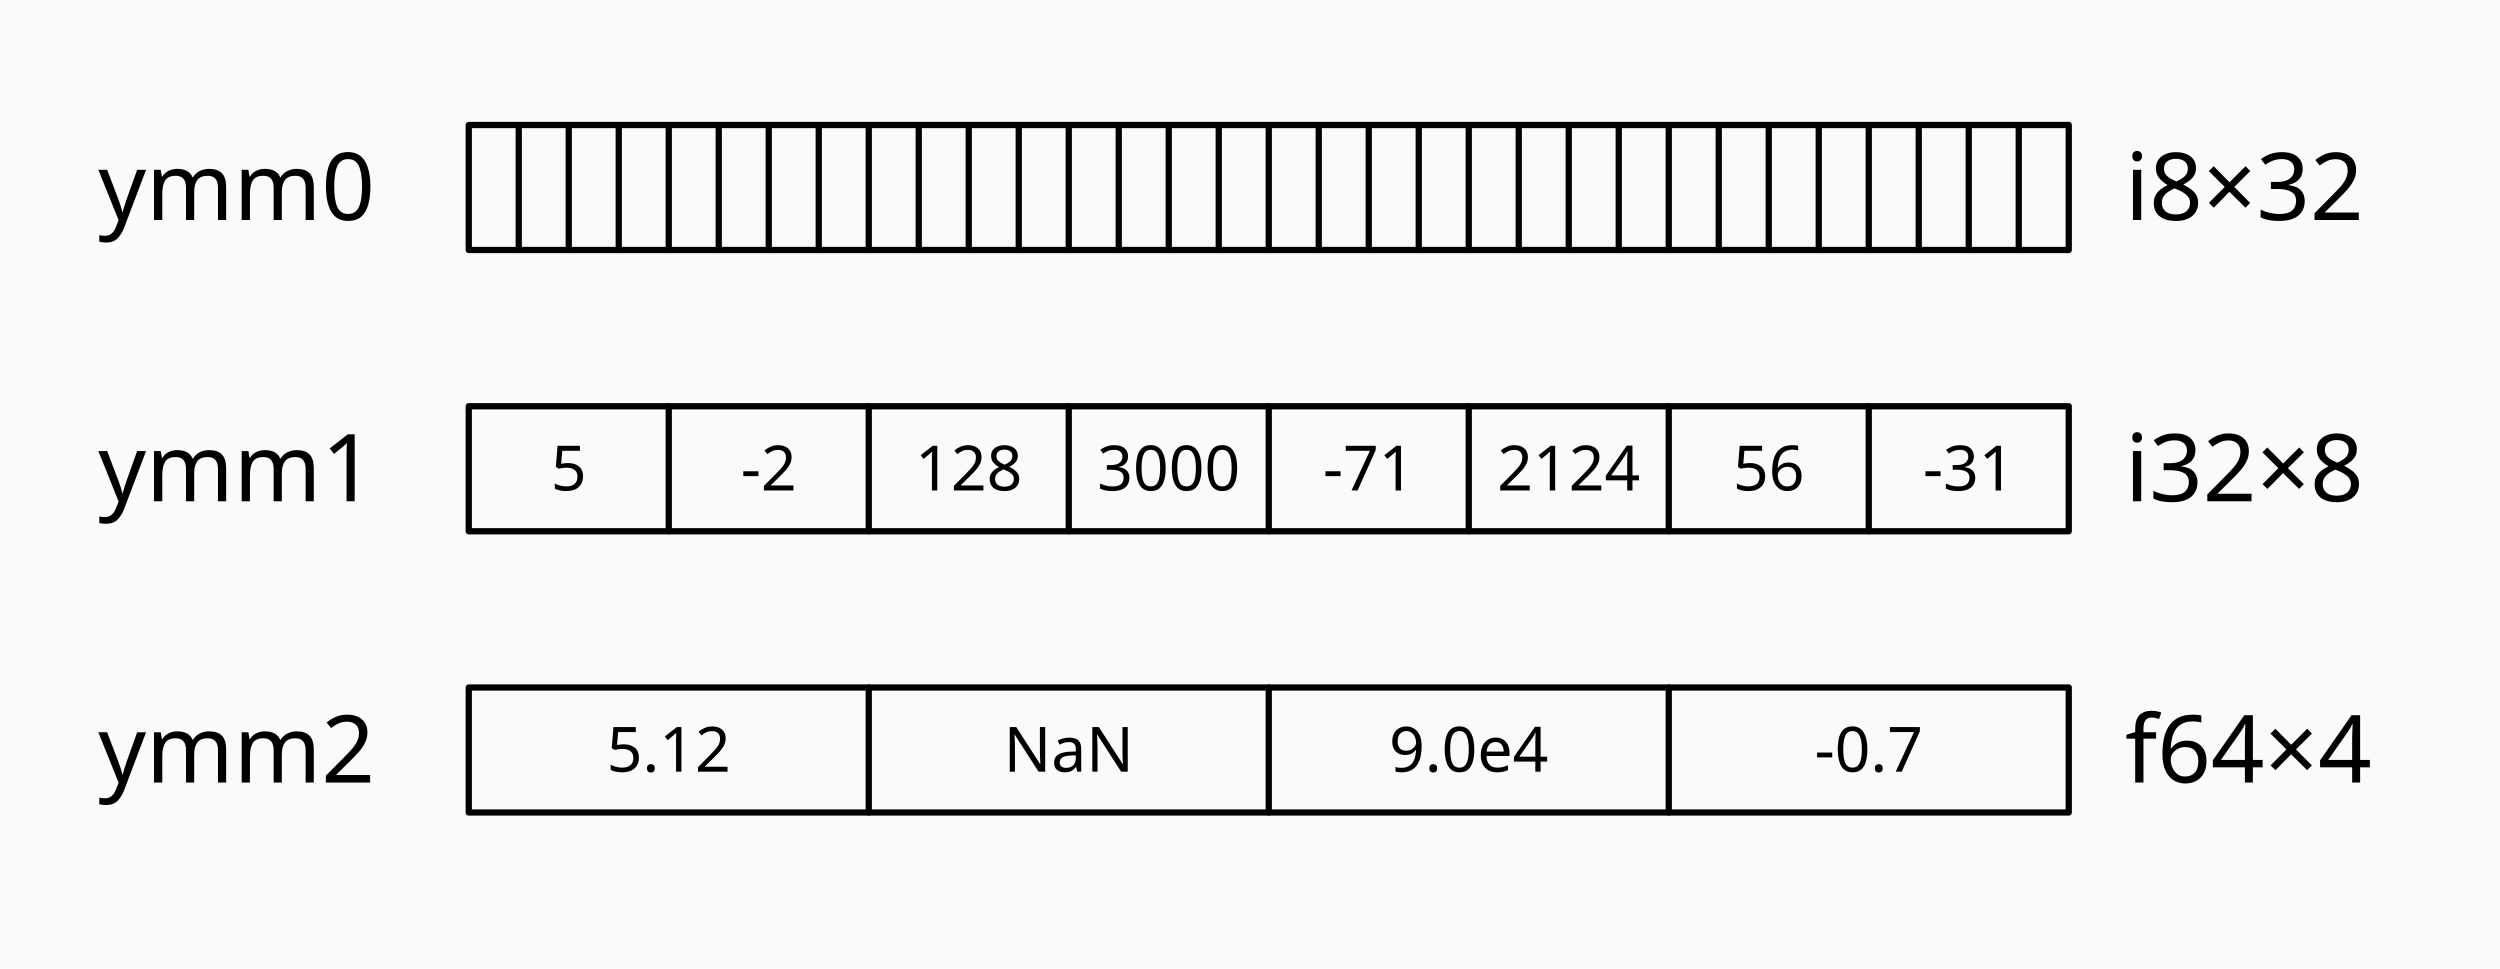
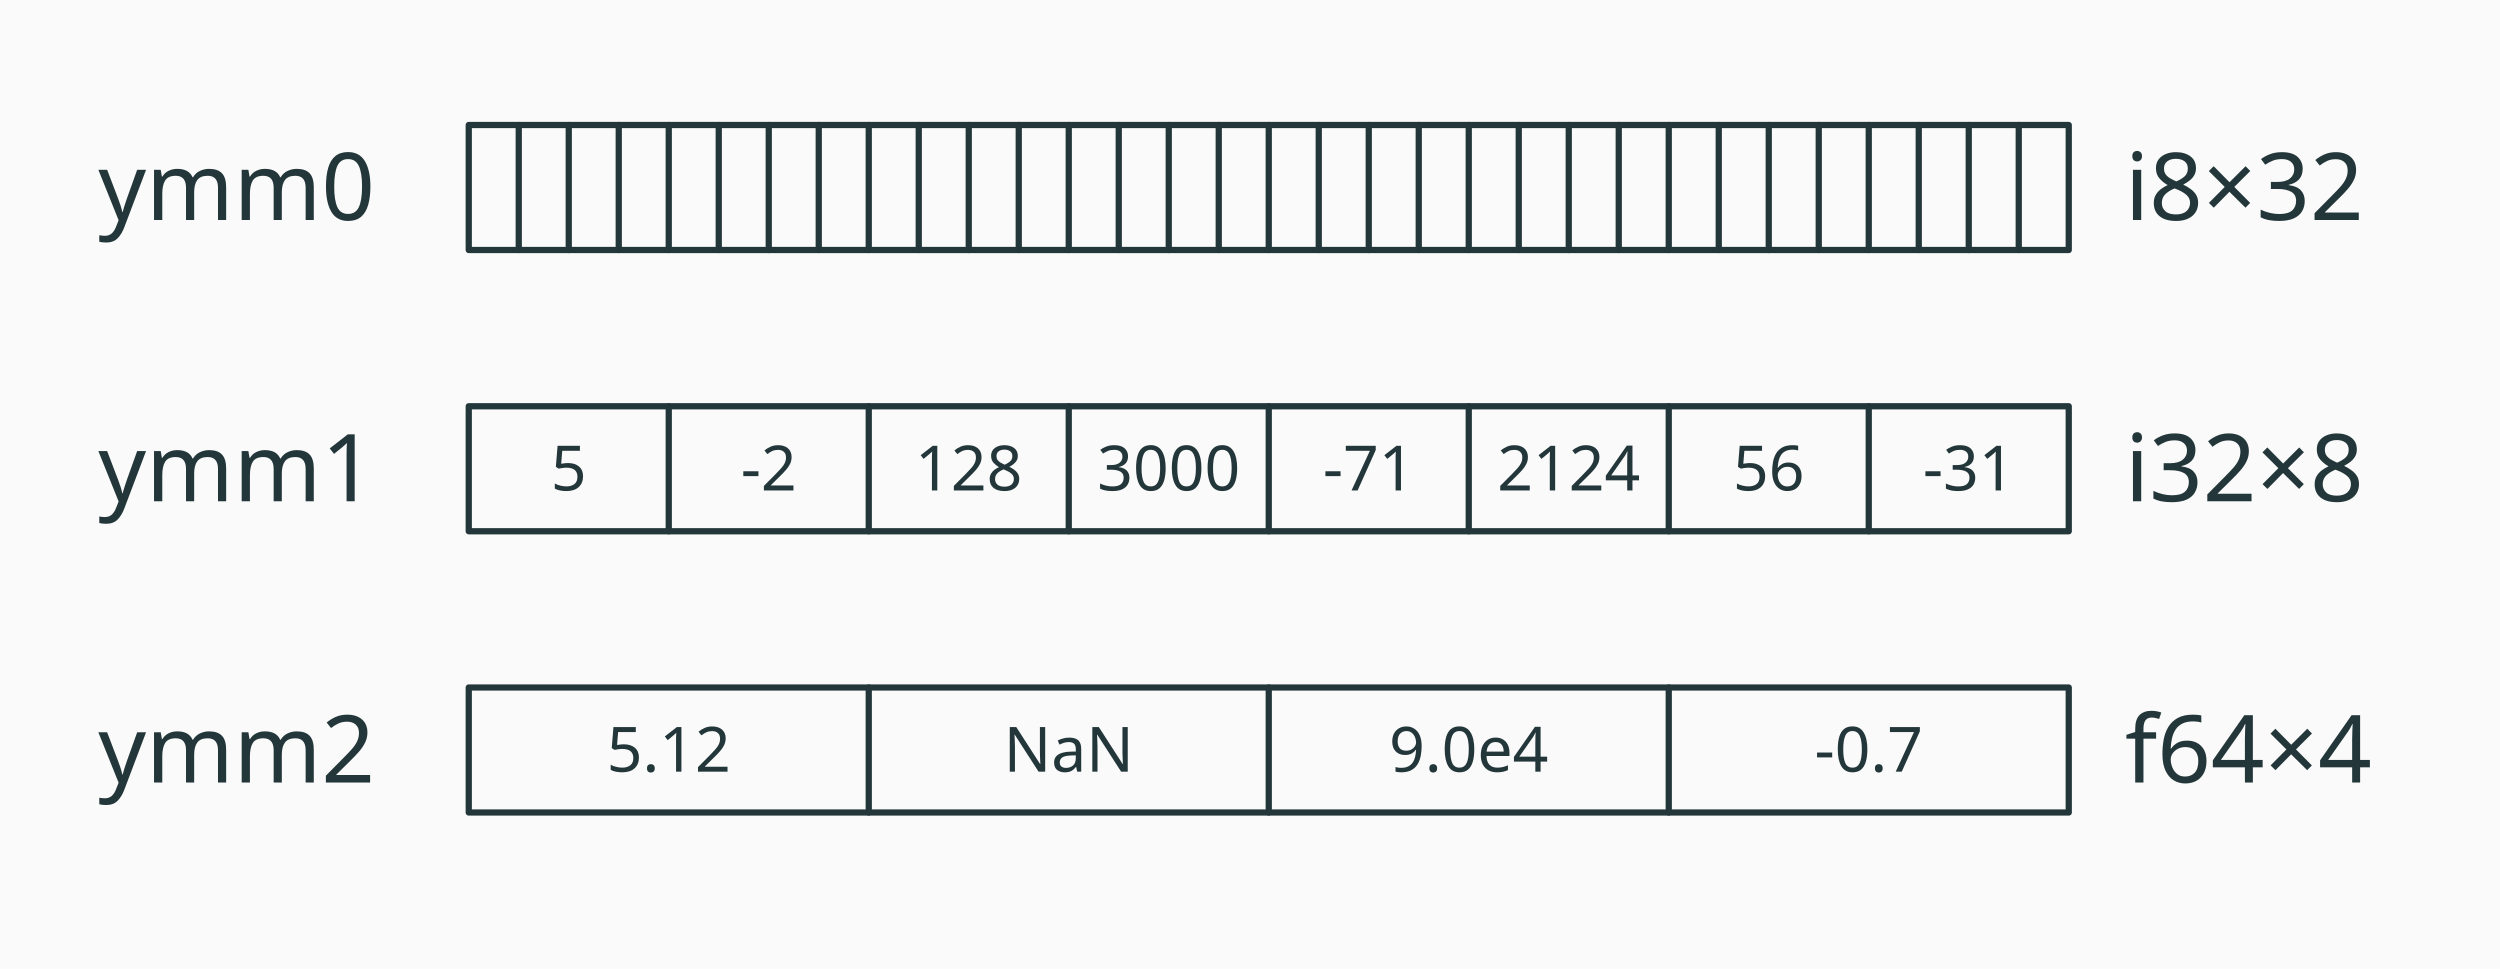
<svg xmlns="http://www.w3.org/2000/svg" viewBox="0 0 800 310" width="100%" height="100%">
  <defs>
    <style>
      .bg {
        fill: #fafafa;
      }
      .line {
-         stroke: #000000;
+         stroke: #23373b;
        stroke-width: 2.0;
        stroke-linecap: round;
        stroke-linejoin: round;
        fill: none;
      }
      .text-label {
-         font-family: 'Berkeley Mono', 'EB Garamond', sans-serif;
+         font-family: 'Berkeley Mono', 'TX-02', 'EB Garamond', sans-serif;
        font-size: 30px;
-         fill: #000000;
+         fill: #23373b;
        dominant-baseline: middle;
      }
      .text-value {
-         font-family: 'Berkeley Mono', 'EB Garamond', sans-serif;
+         font-family: 'Berkeley Mono', 'TX-02', 'EB Garamond', sans-serif;
        font-size: 20px;
-         fill: #000000;
+         fill: #23373b;
        text-anchor: middle;
        dominant-baseline: middle;
      }
    </style>
  </defs>
  <rect class="bg" width="100%" height="100%" />
  <text class="text-label" x="120" y="60" text-anchor="end">ymm0</text>
  <rect class="line" x="150" y="40" width="512" height="40" />
  <path class="line" d="     M166 40 v40 M182 40 v40 M198 40 v40 M214 40 v40      M230 40 v40 M246 40 v40 M262 40 v40 M278 40 v40      M294 40 v40 M310 40 v40 M326 40 v40 M342 40 v40      M358 40 v40 M374 40 v40 M390 40 v40 M406 40 v40      M422 40 v40 M438 40 v40 M454 40 v40 M470 40 v40      M486 40 v40 M502 40 v40 M518 40 v40 M534 40 v40      M550 40 v40 M566 40 v40 M582 40 v40 M598 40 v40      M614 40 v40 M630 40 v40 M646 40 v40   " />
  <text class="text-label" x="680" y="60" text-anchor="start">i8×32</text>
  <text class="text-label" x="120" y="150" text-anchor="end">ymm1</text>
  <rect class="line" x="150" y="130" width="512" height="40" />
  <path class="line" d="     M214 130 v40 M278 130 v40 M342 130 v40      M406 130 v40 M470 130 v40 M534 130 v40 M598 130 v40   " />
  <text class="text-value" x="182" y="150">5</text>
  <text class="text-value" x="246" y="150">-2</text>
  <text class="text-value" x="310" y="150">128</text>
  <text class="text-value" x="374" y="150">3000</text>
  <text class="text-value" x="438" y="150">-71</text>
  <text class="text-value" x="502" y="150">2124</text>
  <text class="text-value" x="566" y="150">56</text>
  <text class="text-value" x="630" y="150">-31</text>
  <text class="text-label" x="680" y="150" text-anchor="start">i32×8</text>
  <text class="text-label" x="120" y="240" text-anchor="end">ymm2</text>
  <rect class="line" x="150" y="220" width="512" height="40" />
  <path class="line" d="M278 220 v40 M406 220 v40 M534 220 v40" />
  <text class="text-value" x="214" y="240">5.12</text>
  <text class="text-value" x="342" y="240">NaN</text>
  <text class="text-value" x="470" y="240">9.0e4</text>
  <text class="text-value" x="598" y="240">-0.7</text>
  <text class="text-label" x="680" y="240" text-anchor="start">f64×4</text>
</svg>
